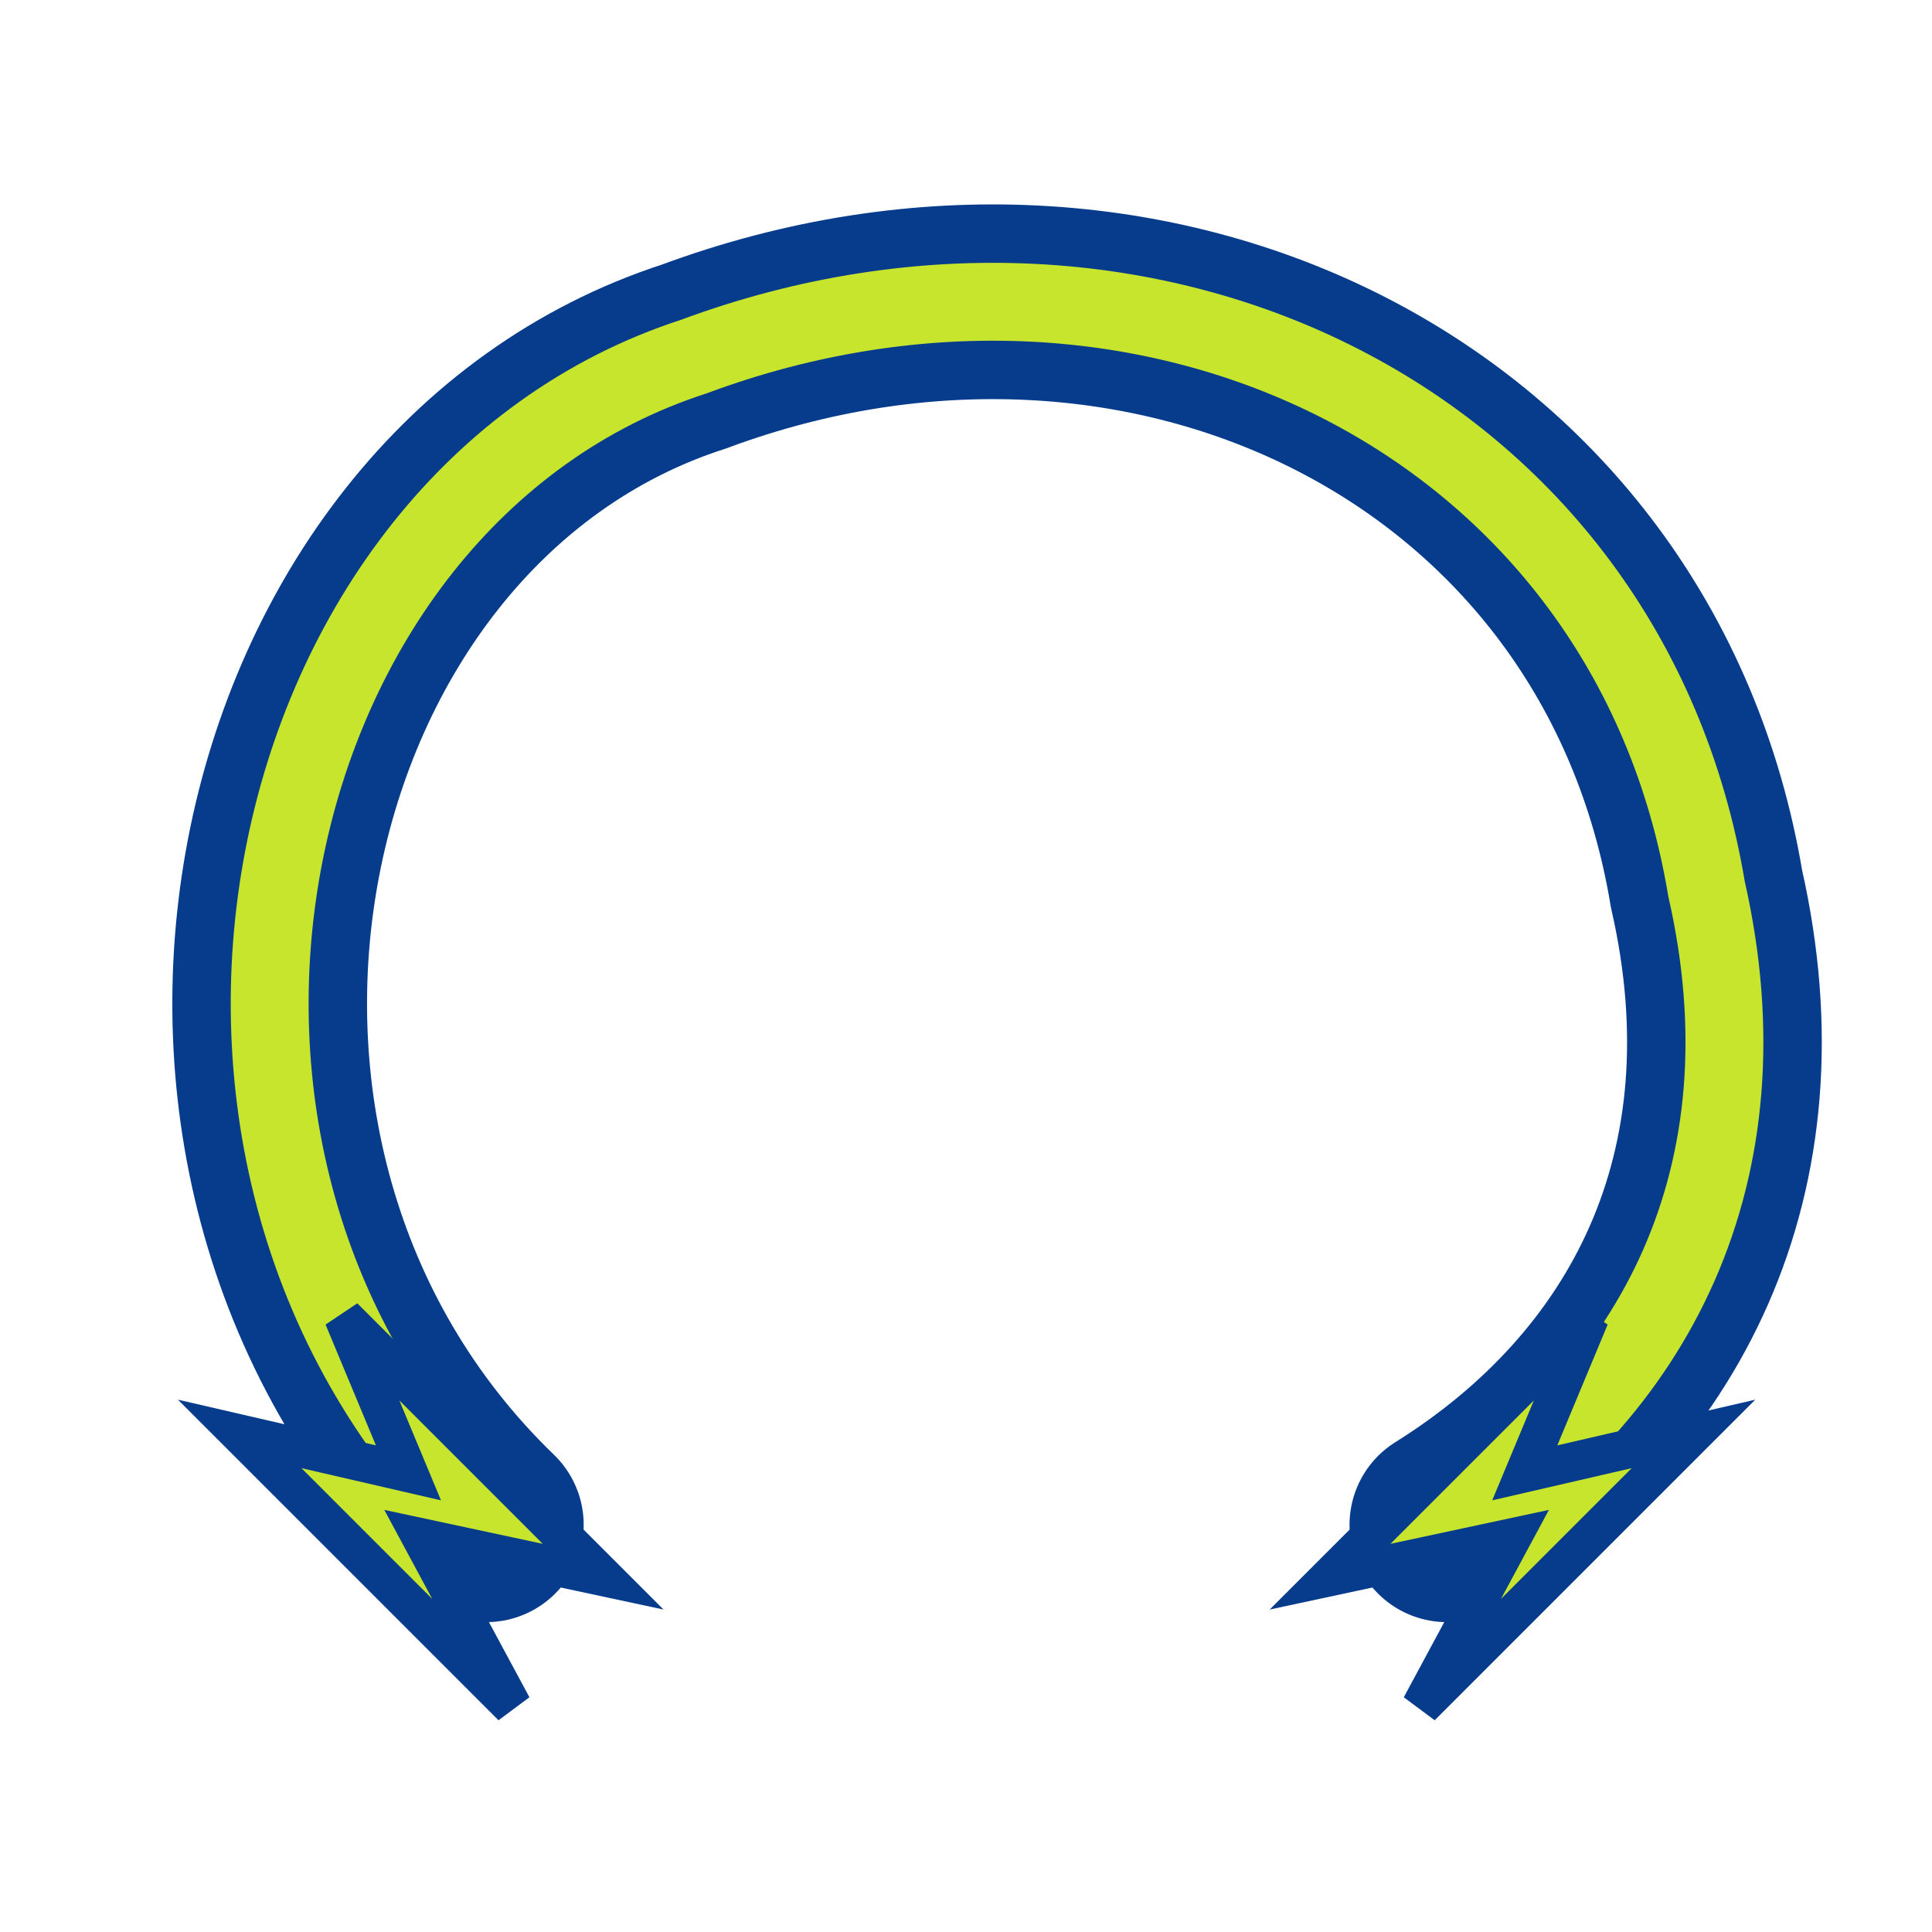
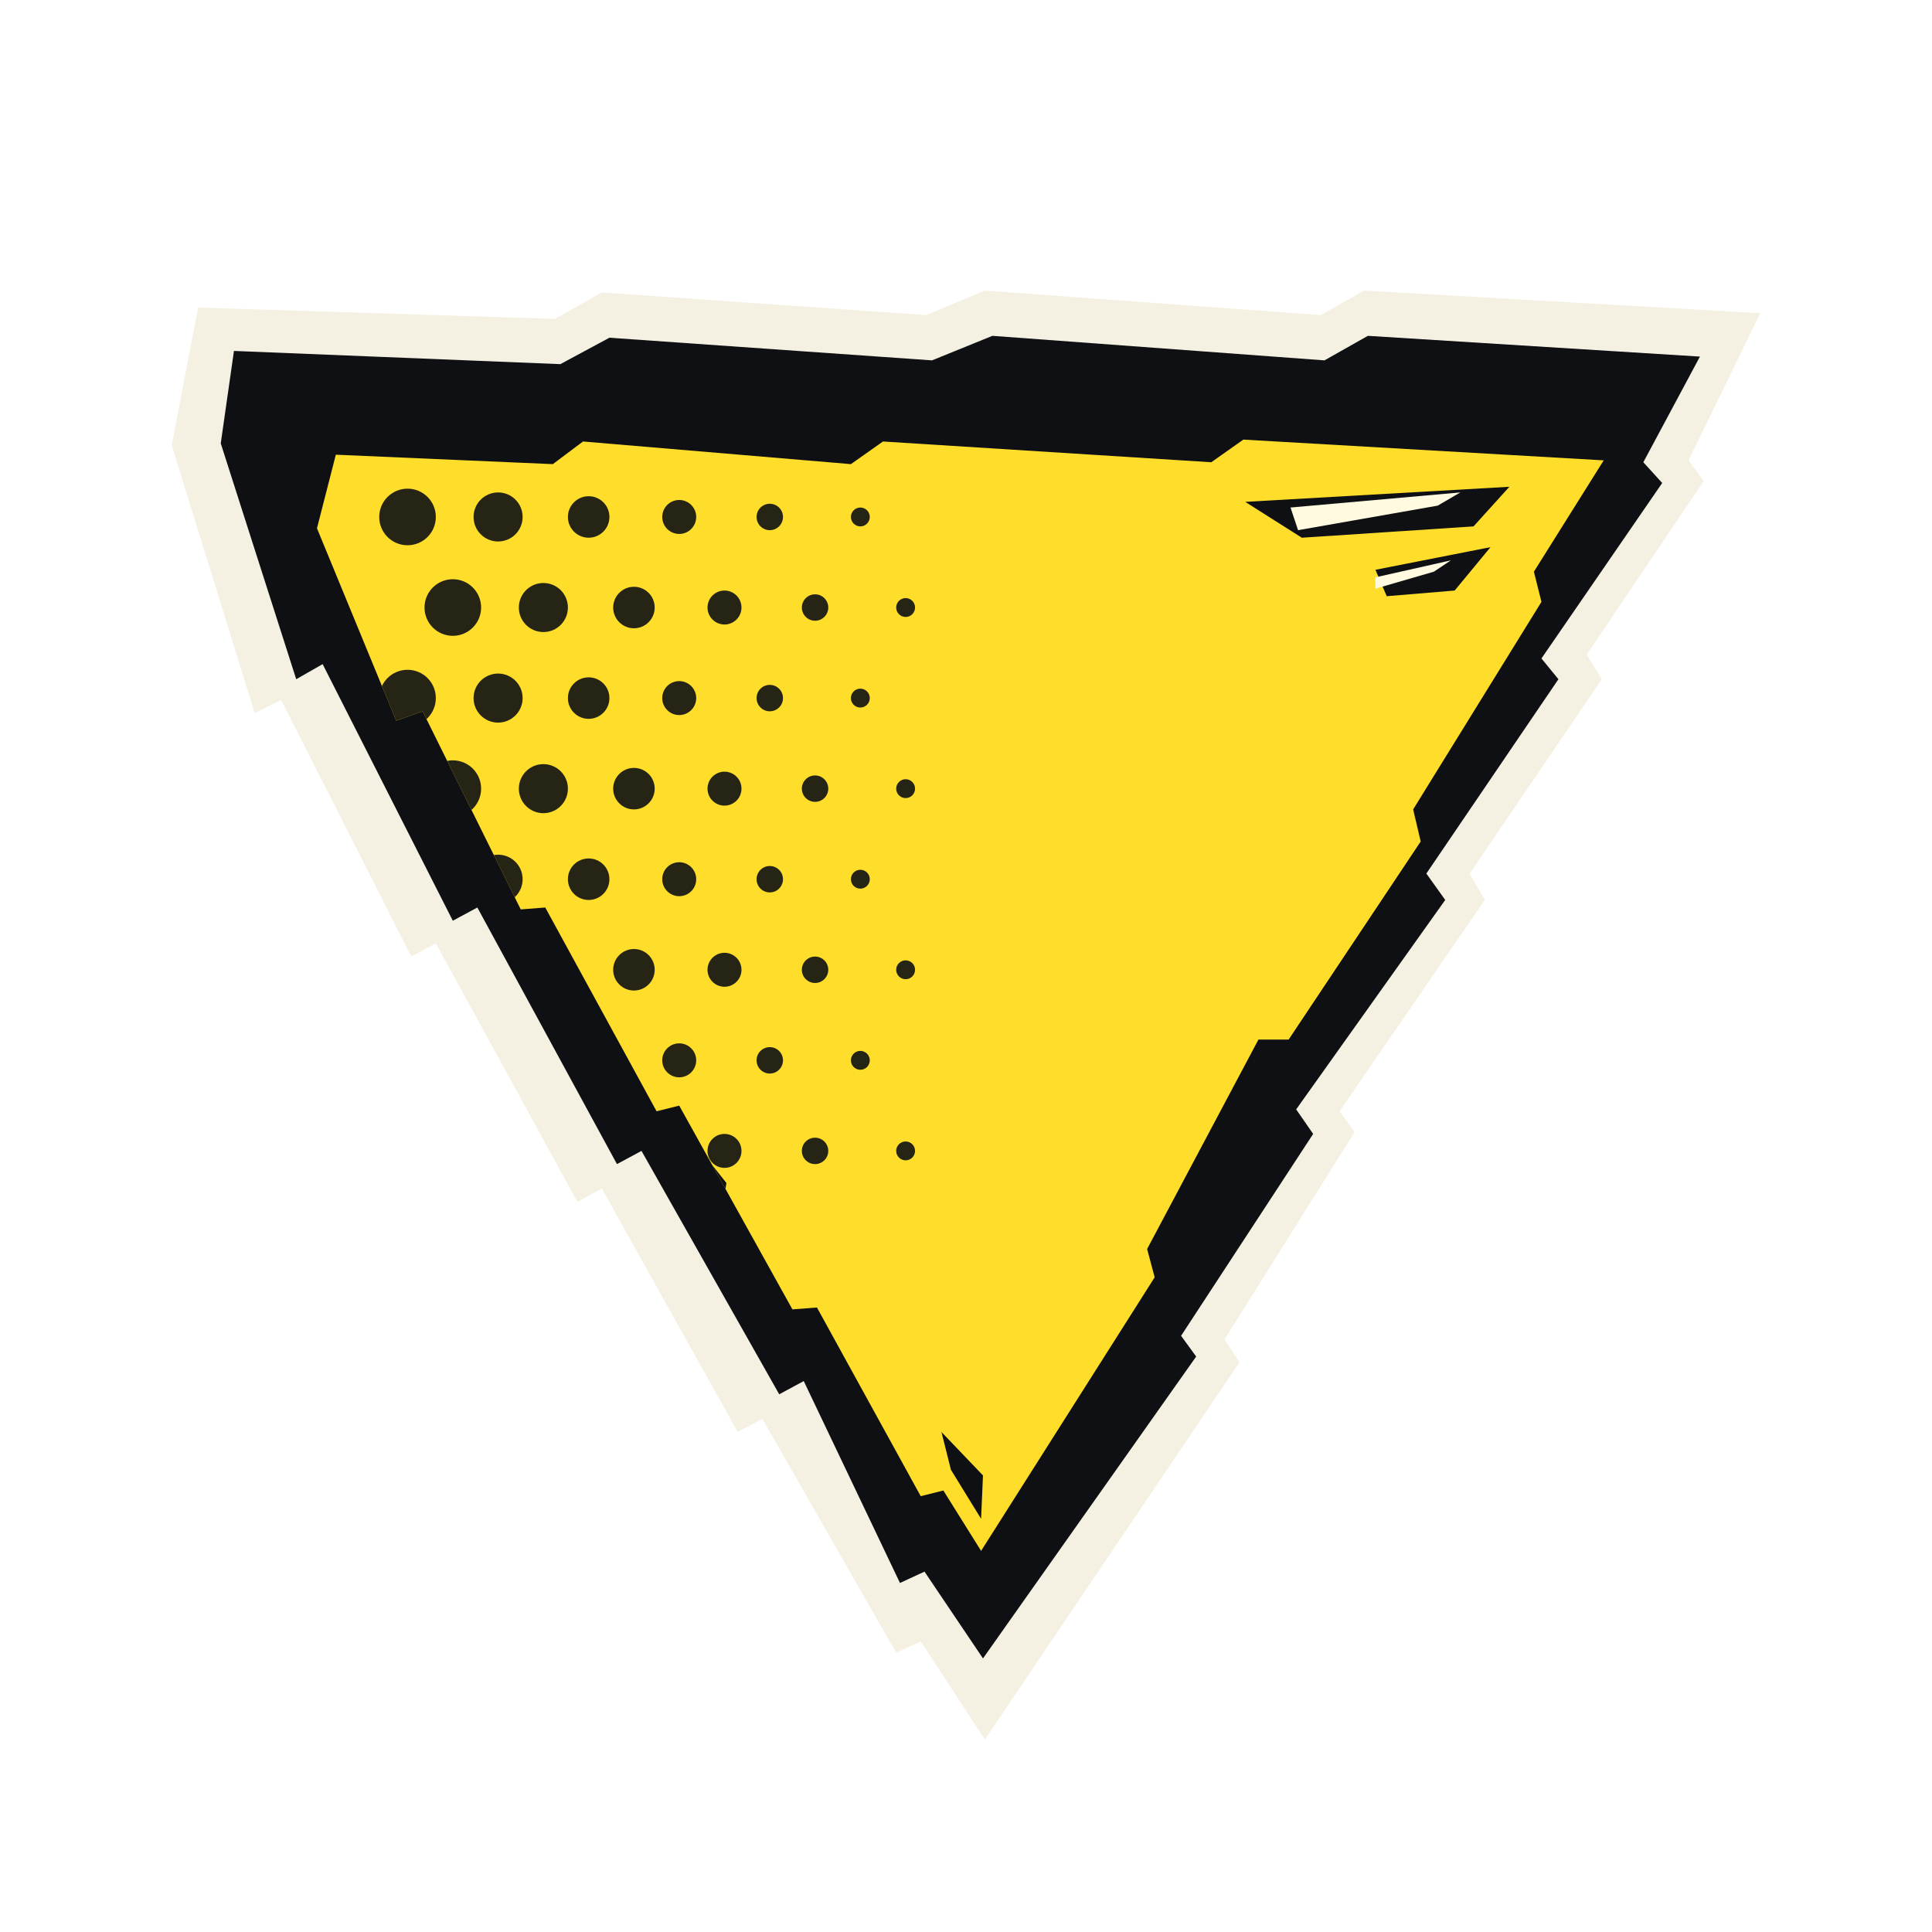
- <svg xmlns="http://www.w3.org/2000/svg" viewBox="0 0 128 128">
-   <g transform="translate(9 9) scale(.86)">
-     <g fill="none" stroke-linecap="round">
-       <path d="M27 107 C-2 79 9 28 43 17 C78 4 115 22 121 58 C126 80 117 97 101 107" stroke="#063c8b" stroke-width="15" />
-       <path d="M27 107 C-2 79 9 28 43 17 C78 4 115 22 121 58 C126 80 117 97 101 107" stroke="#c6e52c" stroke-width="6" />
-     </g>
-     <path d="M16 91 L36 111 L22 108 L29 121 L8 100 L21 103 Z M112 91 L92 111 L106 108 L99 121 L120 100 L107 103 Z" fill="#c6e52c" stroke="#063c8b" stroke-width="3" />
+ <svg xmlns="http://www.w3.org/2000/svg" viewBox="0 0 1024 1024">
+   <defs>
+     <clipPath id="paint">
+       <polygon points="178,241 293,246 309,234 451,246 468,234 642,245 659,233 850,244 813,303 817,319 749,429 753,446 683,551 667,551 608,662 612,677 520,822 500,790 488,793 433,693 420,694 360,586 348,589 289,481 276,482 224,377 210,382 168,280" />
+     </clipPath>
+   </defs>
+   <polygon fill="#f5f1e2" points="105,163 294,169 319,155 491,167 522,154 700,167 723,154 933,166 895,244 903,255 841,347 849,360 779,463 787,477 710,589 718,600 649,710 657,722 522,922 488,870 475,876 404,752 391,759 319,630 306,637 231,500 218,507 149,371 135,378 91,236" />
+   <polygon fill="#0f1013" points="124,186 297,193 323,179 494,191 526,178 702,191 725,178 901,189 871,245 881,256 817,349 826,360 756,463 766,477 687,588 696,601 626,708 634,719 521,879 490,833 477,839 426,732 413,739 340,610 327,617 253,481 240,488 171,352 157,360 117,235" />
+   <polygon fill="#ffdd2b" points="178,241 293,246 309,234 451,246 468,234 642,245 659,233 850,244 813,303 817,319 749,429 753,446 683,551 667,551 608,662 612,677 520,822 500,790 488,793 433,693 420,694 360,586 348,589 289,481 276,482 224,377 210,382 168,280" />
+   <g clip-path="url(#paint)">
+     <circle fill="#0f1013" fill-opacity=".9" cx="216" cy="274" r="15" />
+     <circle fill="#0f1013" fill-opacity=".9" cx="264" cy="274" r="13" />
+     <circle fill="#0f1013" fill-opacity=".9" cx="312" cy="274" r="11" />
+     <circle fill="#0f1013" fill-opacity=".9" cx="360" cy="274" r="9" />
+     <circle fill="#0f1013" fill-opacity=".9" cx="408" cy="274" r="7" />
+     <circle fill="#0f1013" fill-opacity=".9" cx="456" cy="274" r="5" />
+     <circle fill="#0f1013" fill-opacity=".9" cx="240" cy="322" r="15" />
+     <circle fill="#0f1013" fill-opacity=".9" cx="288" cy="322" r="13" />
+     <circle fill="#0f1013" fill-opacity=".9" cx="336" cy="322" r="11" />
+     <circle fill="#0f1013" fill-opacity=".9" cx="384" cy="322" r="9" />
+     <circle fill="#0f1013" fill-opacity=".9" cx="432" cy="322" r="7" />
+     <circle fill="#0f1013" fill-opacity=".9" cx="480" cy="322" r="5" />
+     <circle fill="#0f1013" fill-opacity=".9" cx="216" cy="370" r="15" />
+     <circle fill="#0f1013" fill-opacity=".9" cx="264" cy="370" r="13" />
+     <circle fill="#0f1013" fill-opacity=".9" cx="312" cy="370" r="11" />
+     <circle fill="#0f1013" fill-opacity=".9" cx="360" cy="370" r="9" />
+     <circle fill="#0f1013" fill-opacity=".9" cx="408" cy="370" r="7" />
+     <circle fill="#0f1013" fill-opacity=".9" cx="456" cy="370" r="5" />
+     <circle fill="#0f1013" fill-opacity=".9" cx="240" cy="418" r="15" />
+     <circle fill="#0f1013" fill-opacity=".9" cx="288" cy="418" r="13" />
+     <circle fill="#0f1013" fill-opacity=".9" cx="336" cy="418" r="11" />
+     <circle fill="#0f1013" fill-opacity=".9" cx="384" cy="418" r="9" />
+     <circle fill="#0f1013" fill-opacity=".9" cx="432" cy="418" r="7" />
+     <circle fill="#0f1013" fill-opacity=".9" cx="480" cy="418" r="5" />
+     <circle fill="#0f1013" fill-opacity=".9" cx="216" cy="466" r="15" />
+     <circle fill="#0f1013" fill-opacity=".9" cx="264" cy="466" r="13" />
+     <circle fill="#0f1013" fill-opacity=".9" cx="312" cy="466" r="11" />
+     <circle fill="#0f1013" fill-opacity=".9" cx="360" cy="466" r="9" />
+     <circle fill="#0f1013" fill-opacity=".9" cx="408" cy="466" r="7" />
+     <circle fill="#0f1013" fill-opacity=".9" cx="456" cy="466" r="5" />
+     <circle fill="#0f1013" fill-opacity=".9" cx="240" cy="514" r="15" />
+     <circle fill="#0f1013" fill-opacity=".9" cx="288" cy="514" r="13" />
+     <circle fill="#0f1013" fill-opacity=".9" cx="336" cy="514" r="11" />
+     <circle fill="#0f1013" fill-opacity=".9" cx="384" cy="514" r="9" />
+     <circle fill="#0f1013" fill-opacity=".9" cx="432" cy="514" r="7" />
+     <circle fill="#0f1013" fill-opacity=".9" cx="480" cy="514" r="5" />
+     <circle fill="#0f1013" fill-opacity=".9" cx="216" cy="562" r="15" />
+     <circle fill="#0f1013" fill-opacity=".9" cx="264" cy="562" r="13" />
+     <circle fill="#0f1013" fill-opacity=".9" cx="312" cy="562" r="11" />
+     <circle fill="#0f1013" fill-opacity=".9" cx="360" cy="562" r="9" />
+     <circle fill="#0f1013" fill-opacity=".9" cx="408" cy="562" r="7" />
+     <circle fill="#0f1013" fill-opacity=".9" cx="456" cy="562" r="5" />
+     <circle fill="#0f1013" fill-opacity=".9" cx="240" cy="610" r="15" />
+     <circle fill="#0f1013" fill-opacity=".9" cx="288" cy="610" r="13" />
+     <circle fill="#0f1013" fill-opacity=".9" cx="336" cy="610" r="11" />
+     <circle fill="#0f1013" fill-opacity=".9" cx="384" cy="610" r="9" />
+     <circle fill="#0f1013" fill-opacity=".9" cx="432" cy="610" r="7" />
+     <circle fill="#0f1013" fill-opacity=".9" cx="480" cy="610" r="5" />
+     <polygon fill="#0f1013" points="660,266 800,258 781,279 690,285" />
+     <polygon fill="#0f1013" points="729,302 790,290 771,313 735,316" />
+     <polygon fill="#0f1013" points="366,603 385,627 380,660 354,610" />
+     <polygon fill="#0f1013" points="499,759 521,782 520,805 504,779" />
+     <polygon fill="#fffae0" points="684,269 774,261 762,268 688,281" />
+     <polygon fill="#fffae0" points="729,306 769,297 760,303 729,312" />
  </g>
</svg>
